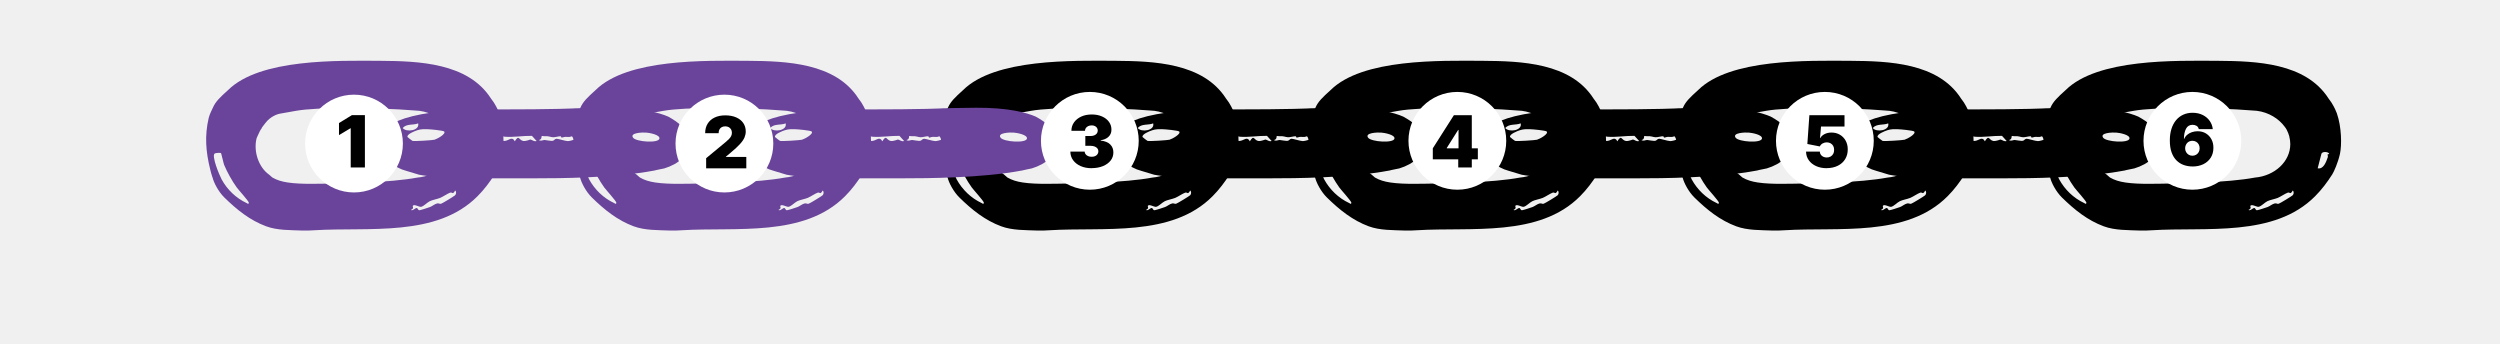
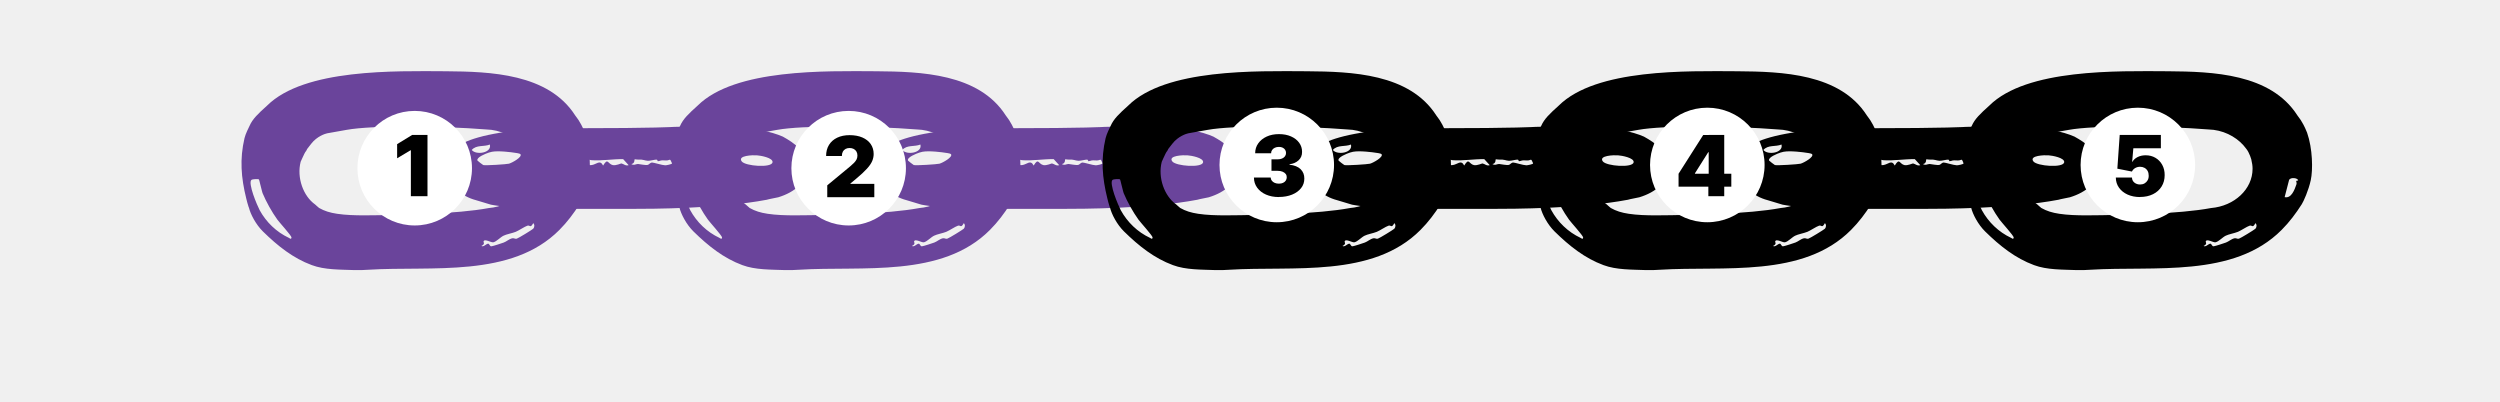
- <svg xmlns="http://www.w3.org/2000/svg" id="Layer_1" version="1.1" viewBox="150 55 765 105">
+ <svg xmlns="http://www.w3.org/2000/svg" id="Layer_1" version="1.1" viewBox="150 55 653 105">
  <defs>
    <style>
      .st0 {
        fill: #fff;
      }
    </style>
  </defs>
-   <path fill="#6A449B" d="M350.19,107.2c.69-.22,2.7-.56,3.09-.67,4.3-1.31,7.79-4.08,7.5-8.44-.25-3.53-3.2-5.69-6.31-7.41-2.81-1.23-8.43-2.76-18.16-2.71-4.77.02-10.21.17-10.21.17,0,0-4.72.35-25.45.35l-5.72.04s-.39,0-.52.02c-12.39.19-20.74,2.2-23.82,4.05-6.77,4.07-4.04,12.65,3.75,14.69l3.89,1.17s6,1.15,12.14,1.1h24.09c6.08,0,23.45-.05,35.74-2.37ZM347.69,95.57c.98.06,4.26.64,4.1,1.82-.23,1.52-7.09,1.02-8.05-.23-1.19-1.57,2.95-1.67,3.95-1.59ZM273.22,94.17c1.21-1.4,3.2-.78,4.73-1.42.57,2.22-3.63,2.84-4.73,1.42ZM282.98,97.75c-.66.17-6.25.53-6.76.36-.08-.02-1.48-1.08-1.52-1.18-.29-.85,2.17-1.8,2.97-2.07,1.13-.38,2.05-.34,3.16-.32.7,0,4.79.38,5.08.7.68.74-2.17,2.29-2.93,2.5ZM297.77,98.05c-1.07.08-2.44-.11-3.22-.8l3.87-.8,3.07.45-1.99,1.18c-.12-.87-.88-.08-1.74-.04ZM312.3,97.69c-.12-.02-1.33.59-2.21.44-1.37-.28-1.25-2.05-2.56.11-.82-1.63-1.76-.28-2.97-.13-.84.13-2.19-.32-3.09-.21-.37-.09,1-1.5,1.46-1.55.08,0,.92.45,1.56.49,2.62.21,5.61-.32,8.28-.27l1.43,1.57c-.78.28-1.31-.34-1.89-.45ZM323.71,98.17c-.7,0-3.03-.74-3.4-.72-.53.04-.76.53-1.09.61-.55.17-2.13-.21-2.58-.23-.51,0-1.11.46-1.74.02.96-.15.8-1.16.84-1.21.1-.09.66.08.92.04,1.33-.09,1.7.28,2.56.32.59.04,1.99-.38,2.34-.3.12.02.23.42.27.42.98-.13.43-.32,2.13-.21,1.09.06.94-.82,1.58.76-.02.23-1.54.53-1.82.51Z" />
+   <path fill="#6A449B" d="M462.65,107.2c.69-.22,2.7-.56,3.09-.67,4.3-1.31,7.79-4.08,7.5-8.44-.25-3.53-3.2-5.69-6.31-7.41-2.81-1.23-8.43-2.76-18.16-2.71-4.77.02-10.21.17-10.21.17,0,0-4.72.35-25.45.35l-5.72.04s-.39,0-.52.02c-12.39.19-20.74,2.2-23.82,4.05-6.77,4.07-4.04,12.65,3.75,14.69l3.89,1.17s6,1.15,12.14,1.1h24.09c6.08,0,23.45-.05,35.74-2.37ZM460.15,95.57c.98.06,4.26.64,4.1,1.82-.23,1.52-7.09,1.02-8.05-.23-1.19-1.57,2.95-1.67,3.95-1.59ZM385.68,94.17c1.21-1.4,3.2-.78,4.73-1.42.57,2.22-3.63,2.84-4.73,1.42ZM395.44,97.75c-.66.17-6.25.53-6.76.36-.08-.02-1.48-1.08-1.52-1.18-.29-.85,2.17-1.8,2.97-2.07,1.13-.38,2.05-.34,3.16-.32.7,0,4.79.38,5.08.7.68.74-2.17,2.29-2.93,2.5ZM410.23,98.05c-1.07.08-2.44-.11-3.22-.8l3.87-.8,3.07.45-1.99,1.18c-.12-.87-.88-.08-1.74-.04ZM424.76,97.69c-.12-.02-1.33.59-2.21.44-1.37-.28-1.25-2.05-2.56.11-.82-1.63-1.76-.28-2.97-.13-.84.13-2.19-.32-3.09-.21-.37-.09,1-1.5,1.46-1.55.08,0,.92.45,1.56.49,2.62.21,5.61-.32,8.28-.27l1.43,1.57c-.78.28-1.31-.34-1.89-.45ZM436.17,98.17c-.7,0-3.03-.74-3.4-.72-.53.04-.76.53-1.09.61-.55.17-2.13-.21-2.58-.23-.51,0-1.11.46-1.74.02.96-.15.8-1.16.84-1.21.1-.09.66.08.92.04,1.33-.09,1.7.28,2.56.32.59.04,1.99-.38,2.34-.3.12.02.23.42.27.42.98-.13.43-.32,2.13-.21,1.09.06.94-.82,1.58.76-.02.23-1.54.53-1.82.51Z" />
  <path d="M575.11,107.2c.69-.22,2.7-.56,3.09-.67,4.3-1.31,7.79-4.08,7.5-8.44-.25-3.53-3.2-5.69-6.31-7.41-2.81-1.23-8.43-2.76-18.16-2.71-4.77.02-10.21.17-10.21.17,0,0-4.72.35-25.45.35l-5.72.04s-.39,0-.52.02c-12.39.19-20.74,2.2-23.82,4.05-6.77,4.07-4.04,12.65,3.75,14.69l3.89,1.17s6,1.15,12.14,1.1h24.09c6.08,0,23.45-.05,35.74-2.37ZM572.61,95.57c.98.06,4.26.64,4.1,1.82-.23,1.52-7.09,1.02-8.05-.23-1.19-1.57,2.95-1.67,3.95-1.59ZM498.14,94.17c1.21-1.4,3.2-.78,4.73-1.42.57,2.22-3.63,2.84-4.73,1.42ZM507.9,97.75c-.66.17-6.25.53-6.76.36-.08-.02-1.48-1.08-1.52-1.18-.29-.85,2.17-1.8,2.97-2.07,1.13-.38,2.05-.34,3.16-.32.7,0,4.79.38,5.08.7.68.74-2.17,2.29-2.93,2.5ZM522.69,98.05c-1.07.08-2.44-.11-3.22-.8l3.87-.8,3.07.45-1.99,1.18c-.12-.87-.88-.08-1.74-.04ZM537.22,97.69c-.12-.02-1.33.59-2.21.44-1.37-.28-1.25-2.05-2.56.11-.82-1.63-1.76-.28-2.97-.13-.84.13-2.19-.32-3.09-.21-.37-.09,1-1.5,1.46-1.55.08,0,.92.45,1.56.49,2.62.21,5.61-.32,8.28-.27l1.43,1.57c-.78.28-1.31-.34-1.89-.45ZM548.63,98.17c-.7,0-3.03-.74-3.4-.72-.53.04-.76.53-1.09.61-.55.17-2.13-.21-2.58-.23-.51,0-1.11.46-1.74.02.96-.15.8-1.16.84-1.21.1-.09.66.08.92.04,1.33-.09,1.7.28,2.56.32.59.04,1.99-.38,2.34-.3.12.02.23.42.27.42.98-.13.43-.32,2.13-.21,1.09.06.94-.82,1.58.76-.02.23-1.54.53-1.82.51Z" />
  <path d="M687.57,107.2c.69-.22,2.7-.56,3.09-.67,4.3-1.31,7.79-4.08,7.5-8.44-.25-3.53-3.2-5.69-6.31-7.41-2.81-1.23-8.43-2.76-18.16-2.71-4.77.02-10.21.17-10.21.17,0,0-4.72.35-25.45.35l-5.72.04s-.39,0-.52.02c-12.39.19-20.74,2.2-23.82,4.05-6.77,4.07-4.04,12.65,3.75,14.69l3.89,1.17s6,1.15,12.14,1.1h24.09c6.08,0,23.45-.05,35.74-2.37ZM685.07,95.57c.98.06,4.26.64,4.1,1.82-.23,1.52-7.09,1.02-8.05-.23-1.19-1.57,2.95-1.67,3.95-1.59ZM610.6,94.17c1.21-1.4,3.2-.78,4.73-1.42.57,2.22-3.63,2.84-4.73,1.42ZM620.36,97.75c-.66.17-6.25.53-6.76.36-.08-.02-1.48-1.08-1.52-1.18-.29-.85,2.17-1.8,2.97-2.07,1.13-.38,2.05-.34,3.16-.32.7,0,4.79.38,5.08.7.68.74-2.17,2.29-2.93,2.5ZM635.15,98.05c-1.07.08-2.44-.11-3.22-.8l3.87-.8,3.07.45-1.99,1.18c-.12-.87-.88-.08-1.74-.04ZM649.68,97.69c-.12-.02-1.33.59-2.21.44-1.37-.28-1.25-2.05-2.56.11-.82-1.63-1.76-.28-2.97-.13-.84.13-2.19-.32-3.09-.21-.37-.09,1-1.5,1.46-1.55.08,0,.92.45,1.56.49,2.62.21,5.61-.32,8.28-.27l1.43,1.57c-.78.28-1.31-.34-1.89-.45ZM661.09,98.17c-.7,0-3.03-.74-3.4-.72-.53.04-.76.53-1.09.61-.55.17-2.13-.21-2.58-.23-.51,0-1.11.46-1.74.02.96-.15.8-1.16.84-1.21.1-.09.66.08.92.04,1.33-.09,1.7.28,2.56.32.59.04,1.99-.38,2.34-.3.12.02.23.42.27.42.98-.13.43-.32,2.13-.21,1.09.06.94-.82,1.58.76-.02.23-1.54.53-1.82.51Z" />
-   <path d="M800.03,107.2c.69-.22,2.7-.56,3.09-.67,4.3-1.31,7.79-4.08,7.5-8.44-.25-3.53-3.2-5.69-6.31-7.41-2.81-1.23-8.43-2.76-18.16-2.71-4.77.02-10.21.17-10.21.17,0,0-4.72.35-25.45.35l-5.72.04s-.39,0-.52.02c-12.39.19-20.74,2.2-23.82,4.05-6.77,4.07-4.04,12.65,3.75,14.69l3.89,1.17s6,1.15,12.14,1.1h24.09c6.08,0,23.45-.05,35.74-2.37ZM797.53,95.57c.98.06,4.26.64,4.1,1.82-.23,1.52-7.09,1.02-8.05-.23-1.19-1.57,2.95-1.67,3.95-1.59ZM723.06,94.17c1.21-1.4,3.2-.78,4.73-1.42.57,2.22-3.63,2.84-4.73,1.42ZM732.82,97.75c-.66.17-6.25.53-6.76.36-.08-.02-1.48-1.08-1.52-1.18-.29-.85,2.17-1.8,2.97-2.07,1.13-.38,2.05-.34,3.16-.32.7,0,4.79.38,5.08.7.68.74-2.17,2.29-2.93,2.5ZM747.61,98.05c-1.07.08-2.44-.11-3.22-.8l3.87-.8,3.07.45-1.99,1.18c-.12-.87-.88-.08-1.74-.04ZM762.14,97.69c-.12-.02-1.33.59-2.21.44-1.37-.28-1.25-2.05-2.56.11-.82-1.63-1.76-.28-2.97-.13-.84.13-2.19-.32-3.09-.21-.37-.09,1-1.5,1.46-1.55.08,0,.92.45,1.56.49,2.62.21,5.61-.32,8.28-.27l1.43,1.57c-.78.28-1.31-.34-1.89-.45ZM773.55,98.17c-.7,0-3.03-.74-3.4-.72-.53.04-.76.53-1.09.61-.55.17-2.13-.21-2.58-.23-.51,0-1.11.46-1.74.02.96-.15.8-1.16.84-1.21.1-.09.66.08.92.04,1.33-.09,1.7.28,2.56.32.59.04,1.99-.38,2.34-.3.12.02.23.42.27.42.98-.13.43-.32,2.13-.21,1.09.06.94-.82,1.58.76-.02.23-1.54.53-1.82.51Z" />
  <path fill="#6A449B" d="M215.17,87.9c-.2.43-1.04,2.05-1.31,3.2-1.27,5.47-.9,10.26.47,15.78.16.72.37,1.41.59,2.13.02.04.02.08.04.1l.06.13c.41,1.7,1.81,4.4,3.65,6.21,3.87,3.8,7.9,7,12.78,8.8,3.4,1.27,7.45,1.15,11.2,1.3,1.14.05,2.4-.03,3.51-.09,16.66-1.04,37.42,2.21,49.96-10.41,2.03-2.03,3.75-4.33,5.27-6.72.48-.76,1.75-3.56,2.34-6.26s.5-8.24-.96-12.42c-.71-1.82-1.38-2.82-1.38-2.82-.29-.59-.78-1.11-1.15-1.68-7.01-10.96-22.17-11.45-33.81-11.54-13.18-.06-36.92-.7-46.66,8.97-2.42,2.17-3.81,3.51-4.59,5.3ZM225.44,117.12c-3.24-1.52-5.9-4.08-7.62-7.23-.29-.55-1.11-2.38-1.7-4.14-.57-1.74-.94-3.4-.43-3.77.27-.2,1.78-.29,1.95-.1.1.12.47,1.95.78,3.01.06.23.12.43.16.55.96,2.29,2.42,4.92,3.87,6.93.47.66,3.69,4.2,3.69,4.65-.08.66-.45.2-.7.1ZM289.28,114.74c-.33.31-3.85,2.46-4.3,2.6-.41.14-.7-.2-1.17-.1-.8.16-1.52.86-2.23,1.11-.64.23-2.66.9-3.2.98-.51.08-.51-.74-.92-.68-.51.08-1.19.96-1.72.59,1.07-.47.51-1.02.55-1.15.23-.86,2.01.33,2.56.2.86-.2,1.82-1.31,2.66-1.72.76-.39,2.25-.64,3.2-1.02.92-.39,2.29-1.35,3.05-1.6.68-.23.74.78,1.52-.66.41.35.35,1.09,0,1.43ZM288.23,96.83s0,.03.01.04c.18.71.29,1.45.29,2.22,0,5.34-4.75,9.73-10.84,10.25-8.47,1.59-22.85,1.76-28.5,1.87-1.29.02-2.66.04-4.06.04-2.4,0-4.9-.08-7.09-.41-1.88-.29-3.27-.71-4.69-1.52-.44-.35-.76-.67-1.04-.91-3.11-2.19-4.84-7.03-3.78-11.15.08-.2.2-.49.35-.78.39-.88.88-1.91,1.09-2.05.04-.08.2-.43.26-.52.42-.58.72-.91,1.05-1.35,1.53-1.99,3.7-2.64,4.18-2.74l5.06-.9c6.74-1.21,24.07-1.09,36.59-.1.35.02.7.04,1.05.08.05,0,.11,0,.17.01,0,0,0,0,0,0,3.62.47,6.71,2.42,8.51,4.9.92,1.09,1.41,3.02,1.41,3.02ZM299.98,103.17c-.47,1.37-1.31,3.73-3.07,3.32l1.15-4.45c.31-.82,2.29-.59,2.38.08,0,.06-.49.06-.51.16-.04.1.2.47.06.88Z" />
  <path fill="#6A449B" d="M327.63,87.9c-.2.43-1.04,2.05-1.31,3.2-1.27,5.47-.9,10.26.47,15.78.16.72.37,1.41.59,2.13.02.04.02.08.04.1l.06.13c.41,1.7,1.81,4.4,3.65,6.21,3.87,3.8,7.9,7,12.78,8.8,3.4,1.27,7.45,1.15,11.2,1.3,1.14.05,2.4-.03,3.51-.09,16.66-1.04,37.42,2.21,49.96-10.41,2.03-2.03,3.75-4.33,5.27-6.72.48-.76,1.75-3.56,2.34-6.26s.5-8.24-.96-12.42c-.71-1.82-1.38-2.82-1.38-2.82-.29-.59-.78-1.11-1.15-1.68-7.01-10.96-22.17-11.45-33.81-11.54-13.18-.06-36.92-.7-46.66,8.97-2.42,2.17-3.81,3.51-4.59,5.3ZM337.9,117.12c-3.24-1.52-5.9-4.08-7.62-7.23-.29-.55-1.11-2.38-1.7-4.14-.57-1.74-.94-3.4-.43-3.77.27-.2,1.78-.29,1.95-.1.1.12.47,1.95.78,3.01.06.23.12.43.16.55.96,2.29,2.42,4.92,3.87,6.93.47.66,3.69,4.2,3.69,4.65-.08.66-.45.2-.7.1ZM401.74,114.74c-.33.31-3.85,2.46-4.3,2.6-.41.14-.7-.2-1.17-.1-.8.16-1.52.86-2.23,1.11-.64.23-2.66.9-3.2.98-.51.08-.51-.74-.92-.68-.51.08-1.19.96-1.72.59,1.07-.47.51-1.02.55-1.15.23-.86,2.01.33,2.56.2.86-.2,1.82-1.31,2.66-1.72.76-.39,2.25-.64,3.2-1.02.92-.39,2.29-1.35,3.05-1.6.68-.23.74.78,1.52-.66.41.35.35,1.09,0,1.43ZM400.69,96.83s0,.03.01.04c.18.71.29,1.45.29,2.22,0,5.34-4.75,9.73-10.84,10.25-8.47,1.59-22.85,1.76-28.5,1.87-1.29.02-2.66.04-4.06.04-2.4,0-4.9-.08-7.09-.41-1.88-.29-3.27-.71-4.69-1.52-.44-.35-.76-.67-1.04-.91-3.11-2.19-4.84-7.03-3.78-11.15.08-.2.2-.49.35-.78.39-.88.88-1.91,1.09-2.05.04-.08.2-.43.26-.52.42-.58.72-.91,1.05-1.35,1.53-1.99,3.7-2.64,4.18-2.74l5.06-.9c6.74-1.21,24.07-1.09,36.59-.1.35.02.7.04,1.05.08.05,0,.11,0,.17.01,0,0,0,0,0,0,3.62.47,6.71,2.42,8.51,4.9.92,1.09,1.41,3.02,1.41,3.02ZM412.44,103.17c-.47,1.37-1.31,3.73-3.07,3.32l1.15-4.45c.31-.82,2.29-.59,2.38.08,0,.06-.49.06-.51.16-.04.1.2.47.06.88Z" />
+   <path fill="#6A449B" d="M350.19,107.2c.69-.22,2.7-.56,3.09-.67,4.3-1.31,7.79-4.08,7.5-8.44-.25-3.53-3.2-5.69-6.31-7.41-2.81-1.23-8.43-2.76-18.16-2.71-4.77.02-10.21.17-10.21.17,0,0-4.72.35-25.45.35l-5.72.04s-.39,0-.52.02c-12.39.19-20.74,2.2-23.82,4.05-6.77,4.07-4.04,12.65,3.75,14.69l3.89,1.17s6,1.15,12.14,1.1h24.09c6.08,0,23.45-.05,35.74-2.37ZM347.69,95.57c.98.06,4.26.64,4.1,1.82-.23,1.52-7.09,1.02-8.05-.23-1.19-1.57,2.95-1.67,3.95-1.59ZM273.22,94.17c1.21-1.4,3.2-.78,4.73-1.42.57,2.22-3.63,2.84-4.73,1.42ZM282.98,97.75c-.66.17-6.25.53-6.76.36-.08-.02-1.48-1.08-1.52-1.18-.29-.85,2.17-1.8,2.97-2.07,1.13-.38,2.05-.34,3.16-.32.7,0,4.79.38,5.08.7.68.74-2.17,2.29-2.93,2.5ZM297.77,98.05c-1.07.08-2.44-.11-3.22-.8l3.87-.8,3.07.45-1.99,1.18c-.12-.87-.88-.08-1.74-.04ZM312.3,97.69c-.12-.02-1.33.59-2.21.44-1.37-.28-1.25-2.05-2.56.11-.82-1.63-1.76-.28-2.97-.13-.84.13-2.19-.32-3.09-.21-.37-.09,1-1.5,1.46-1.55.08,0,.92.45,1.56.49,2.62.21,5.61-.32,8.28-.27l1.43,1.57c-.78.28-1.31-.34-1.89-.45ZM323.71,98.17c-.7,0-3.03-.74-3.4-.72-.53.04-.76.53-1.09.61-.55.17-2.13-.21-2.58-.23-.51,0-1.11.46-1.74.02.96-.15.8-1.16.84-1.21.1-.09.66.08.92.04,1.33-.09,1.7.28,2.56.32.59.04,1.99-.38,2.34-.3.12.02.23.42.27.42.98-.13.43-.32,2.13-.21,1.09.06.94-.82,1.58.76-.02.23-1.54.53-1.82.51Z" />
  <path d="M440.09,87.9c-.2.43-1.04,2.05-1.31,3.2-1.27,5.47-.9,10.26.47,15.78.16.72.37,1.41.59,2.13.02.04.02.08.04.1l.06.13c.41,1.7,1.81,4.4,3.65,6.21,3.87,3.8,7.9,7,12.78,8.8,3.4,1.27,7.45,1.15,11.2,1.3,1.14.05,2.4-.03,3.51-.09,16.66-1.04,37.42,2.21,49.96-10.41,2.03-2.03,3.75-4.33,5.27-6.72.48-.76,1.75-3.56,2.34-6.26s.5-8.24-.96-12.42c-.71-1.82-1.38-2.82-1.38-2.82-.29-.59-.78-1.11-1.15-1.68-7.01-10.96-22.17-11.45-33.81-11.54-13.18-.06-36.92-.7-46.66,8.97-2.42,2.17-3.81,3.51-4.59,5.3ZM450.36,117.12c-3.24-1.52-5.9-4.08-7.62-7.23-.29-.55-1.11-2.38-1.7-4.14-.57-1.74-.94-3.4-.43-3.77.27-.2,1.78-.29,1.95-.1.1.12.47,1.95.78,3.01.06.23.12.43.16.55.96,2.29,2.42,4.92,3.87,6.93.47.66,3.69,4.2,3.69,4.65-.08.66-.45.2-.7.1ZM514.2,114.74c-.33.31-3.85,2.46-4.3,2.6-.41.14-.7-.2-1.17-.1-.8.16-1.52.86-2.23,1.11-.64.23-2.66.9-3.2.98-.51.08-.51-.74-.92-.68-.51.08-1.19.96-1.72.59,1.07-.47.51-1.02.55-1.15.23-.86,2.01.33,2.56.2.86-.2,1.82-1.31,2.66-1.72.76-.39,2.25-.64,3.2-1.02.92-.39,2.29-1.35,3.05-1.6.68-.23.74.78,1.52-.66.41.35.35,1.09,0,1.43ZM513.15,96.83s0,.03.01.04c.18.71.29,1.45.29,2.22,0,5.34-4.75,9.73-10.84,10.25-8.47,1.59-22.85,1.76-28.5,1.87-1.29.02-2.66.04-4.06.04-2.4,0-4.9-.08-7.09-.41-1.88-.29-3.27-.71-4.69-1.52-.44-.35-.76-.67-1.04-.91-3.11-2.19-4.84-7.03-3.78-11.15.08-.2.2-.49.35-.78.39-.88.88-1.91,1.09-2.05.04-.08.2-.43.26-.52.42-.58.72-.91,1.05-1.35,1.53-1.99,3.7-2.64,4.18-2.74l5.06-.9c6.74-1.21,24.07-1.09,36.59-.1.35.02.7.04,1.05.08.05,0,.11,0,.17.01,0,0,0,0,0,0,3.62.47,6.71,2.42,8.51,4.9.92,1.09,1.41,3.02,1.41,3.02ZM524.9,103.17c-.47,1.37-1.31,3.73-3.07,3.32l1.15-4.45c.31-.82,2.29-.59,2.38.08,0,.06-.49.06-.51.16-.04.1.2.47.06.88Z" />
-   <path fill="#6A449B" d="M462.65,107.2c.69-.22,2.7-.56,3.09-.67,4.3-1.31,7.79-4.08,7.5-8.44-.25-3.53-3.2-5.69-6.31-7.41-2.81-1.23-8.43-2.76-18.16-2.71-4.77.02-10.21.17-10.21.17,0,0-4.72.35-25.45.35l-5.72.04s-.39,0-.52.02c-12.39.19-20.74,2.2-23.82,4.05-6.77,4.07-4.04,12.65,3.75,14.69l3.89,1.17s6,1.15,12.14,1.1h24.09c6.08,0,23.45-.05,35.74-2.37ZM460.15,95.57c.98.06,4.26.64,4.1,1.82-.23,1.52-7.09,1.02-8.05-.23-1.19-1.57,2.95-1.67,3.95-1.59ZM385.68,94.17c1.21-1.4,3.2-.78,4.73-1.42.57,2.22-3.63,2.84-4.73,1.42ZM395.44,97.75c-.66.17-6.25.53-6.76.36-.08-.02-1.48-1.08-1.52-1.18-.29-.85,2.17-1.8,2.97-2.07,1.13-.38,2.05-.34,3.16-.32.7,0,4.79.38,5.08.7.68.74-2.17,2.29-2.93,2.5ZM410.23,98.05c-1.07.08-2.44-.11-3.22-.8l3.87-.8,3.07.45-1.99,1.18c-.12-.87-.88-.08-1.74-.04ZM424.76,97.69c-.12-.02-1.33.59-2.21.44-1.37-.28-1.25-2.05-2.56.11-.82-1.63-1.76-.28-2.97-.13-.84.13-2.19-.32-3.09-.21-.37-.09,1-1.5,1.46-1.55.08,0,.92.45,1.56.49,2.62.21,5.61-.32,8.28-.27l1.43,1.57c-.78.28-1.31-.34-1.89-.45ZM436.17,98.17c-.7,0-3.03-.74-3.4-.72-.53.04-.76.53-1.09.61-.55.17-2.13-.21-2.58-.23-.51,0-1.11.46-1.74.02.96-.15.8-1.16.84-1.21.1-.09.66.08.92.04,1.33-.09,1.7.28,2.56.32.59.04,1.99-.38,2.34-.3.12.02.23.42.27.42.98-.13.43-.32,2.13-.21,1.09.06.94-.82,1.58.76-.02.23-1.54.53-1.82.51Z" />
  <path d="M552.55,87.9c-.2.43-1.04,2.05-1.31,3.2-1.27,5.47-.9,10.26.47,15.78.16.72.37,1.41.59,2.13.02.04.02.08.04.1l.06.13c.41,1.7,1.81,4.4,3.65,6.21,3.87,3.8,7.9,7,12.78,8.8,3.4,1.27,7.45,1.15,11.2,1.3,1.14.05,2.4-.03,3.51-.09,16.66-1.04,37.42,2.21,49.96-10.41,2.03-2.03,3.75-4.33,5.27-6.72.48-.76,1.75-3.56,2.34-6.26s.5-8.24-.96-12.42c-.71-1.82-1.38-2.82-1.38-2.82-.29-.59-.78-1.11-1.15-1.68-7.01-10.96-22.17-11.45-33.81-11.54-13.18-.06-36.92-.7-46.66,8.97-2.42,2.17-3.81,3.51-4.59,5.3ZM562.82,117.12c-3.24-1.52-5.9-4.08-7.62-7.23-.29-.55-1.11-2.38-1.7-4.14-.57-1.74-.94-3.4-.43-3.77.27-.2,1.78-.29,1.95-.1.1.12.47,1.95.78,3.01.06.23.12.43.16.55.96,2.29,2.42,4.92,3.87,6.93.47.66,3.69,4.2,3.69,4.65-.08.66-.45.2-.7.1ZM626.66,114.74c-.33.31-3.85,2.46-4.3,2.6-.41.14-.7-.2-1.17-.1-.8.16-1.52.86-2.23,1.11-.64.23-2.66.9-3.2.98-.51.08-.51-.74-.92-.68-.51.08-1.19.96-1.72.59,1.07-.47.51-1.02.55-1.15.23-.86,2.01.33,2.56.2.86-.2,1.82-1.31,2.66-1.72.76-.39,2.25-.64,3.2-1.02.92-.39,2.29-1.35,3.05-1.6.68-.23.74.78,1.52-.66.41.35.35,1.09,0,1.43ZM625.61,96.83s0,.03.01.04c.18.71.29,1.45.29,2.22,0,5.34-4.75,9.73-10.84,10.25-8.47,1.59-22.85,1.76-28.5,1.87-1.29.02-2.66.04-4.06.04-2.4,0-4.9-.08-7.09-.41-1.88-.29-3.27-.71-4.69-1.52-.44-.35-.76-.67-1.04-.91-3.11-2.19-4.84-7.03-3.78-11.15.08-.2.2-.49.35-.78.39-.88.88-1.91,1.09-2.05.04-.08.2-.43.26-.52.42-.58.72-.91,1.05-1.35,1.53-1.99,3.7-2.64,4.18-2.74l5.06-.9c6.74-1.21,24.07-1.09,36.59-.1.35.02.7.04,1.05.08.05,0,.11,0,.17.01,0,0,0,0,0,0,3.62.47,6.71,2.42,8.51,4.9.92,1.09,1.41,3.02,1.41,3.02ZM637.36,103.17c-.47,1.37-1.31,3.73-3.07,3.32l1.15-4.45c.31-.82,2.29-.59,2.38.08,0,.06-.49.06-.51.16-.04.1.2.47.06.88Z" />
  <path d="M665.01,87.9c-.2.43-1.04,2.05-1.31,3.2-1.27,5.47-.9,10.26.47,15.78.16.72.37,1.41.59,2.13.02.04.02.08.04.1l.06.13c.41,1.7,1.81,4.4,3.65,6.21,3.87,3.8,7.9,7,12.78,8.8,3.4,1.27,7.45,1.15,11.2,1.3,1.14.05,2.4-.03,3.51-.09,16.66-1.04,37.42,2.21,49.96-10.41,2.03-2.03,3.75-4.33,5.27-6.72.48-.76,1.75-3.56,2.34-6.26s.5-8.24-.96-12.42c-.71-1.82-1.38-2.82-1.38-2.82-.29-.59-.78-1.11-1.15-1.68-7.01-10.96-22.17-11.45-33.81-11.54-13.18-.06-36.92-.7-46.66,8.97-2.42,2.17-3.81,3.51-4.59,5.3ZM675.28,117.12c-3.24-1.52-5.9-4.08-7.62-7.23-.29-.55-1.11-2.38-1.7-4.14-.57-1.74-.94-3.4-.43-3.77.27-.2,1.78-.29,1.95-.1.1.12.47,1.95.78,3.01.06.23.12.43.16.55.96,2.29,2.42,4.92,3.87,6.93.47.66,3.69,4.2,3.69,4.65-.08.66-.45.2-.7.1ZM739.12,114.74c-.33.31-3.85,2.46-4.3,2.6-.41.14-.7-.2-1.17-.1-.8.16-1.52.86-2.23,1.11-.64.23-2.66.9-3.2.98-.51.08-.51-.74-.92-.68-.51.08-1.19.96-1.72.59,1.07-.47.51-1.02.55-1.15.23-.86,2.01.33,2.56.2.86-.2,1.82-1.31,2.66-1.72.76-.39,2.25-.64,3.2-1.02.92-.39,2.29-1.35,3.05-1.6.68-.23.74.78,1.52-.66.41.35.35,1.09,0,1.43ZM738.07,96.83s0,.03.01.04c.18.71.29,1.45.29,2.22,0,5.34-4.75,9.73-10.84,10.25-8.47,1.59-22.85,1.76-28.5,1.87-1.29.02-2.66.04-4.06.04-2.4,0-4.9-.08-7.09-.41-1.88-.29-3.27-.71-4.69-1.52-.44-.35-.76-.67-1.04-.91-3.11-2.19-4.84-7.03-3.78-11.15.08-.2.2-.49.35-.78.39-.88.88-1.91,1.09-2.05.04-.08.2-.43.26-.52.42-.58.72-.91,1.05-1.35,1.53-1.99,3.7-2.64,4.18-2.74l5.06-.9c6.74-1.21,24.07-1.09,36.59-.1.35.02.7.04,1.05.08.05,0,.11,0,.17.01,0,0,0,0,0,0,3.62.47,6.71,2.42,8.51,4.9.92,1.09,1.41,3.02,1.41,3.02ZM749.82,103.17c-.47,1.37-1.31,3.73-3.07,3.32l1.15-4.45c.31-.82,2.29-.59,2.38.08,0,.06-.49.06-.51.16-.04.1.2.47.06.88Z" />
-   <path d="M777.47,87.9c-.2.43-1.04,2.05-1.31,3.2-1.27,5.47-.9,10.26.47,15.78.16.72.37,1.41.59,2.13.02.04.02.08.04.1l.06.13c.41,1.7,1.81,4.4,3.65,6.21,3.87,3.8,7.9,7,12.78,8.8,3.4,1.27,7.45,1.15,11.2,1.3,1.14.05,2.4-.03,3.51-.09,16.66-1.04,37.42,2.21,49.96-10.41,2.03-2.03,3.75-4.33,5.27-6.72.48-.76,1.75-3.56,2.34-6.26.59-2.7.5-8.24-.96-12.42-.71-1.82-1.38-2.82-1.38-2.82-.29-.59-.78-1.11-1.15-1.68-7.01-10.96-22.17-11.45-33.81-11.54-13.18-.06-36.92-.7-46.66,8.97-2.42,2.17-3.81,3.51-4.59,5.3ZM787.74,117.12c-3.24-1.52-5.9-4.08-7.62-7.23-.29-.55-1.11-2.38-1.7-4.14-.57-1.74-.94-3.4-.43-3.77.27-.2,1.78-.29,1.95-.1.1.12.47,1.95.78,3.01.06.23.12.43.16.55.96,2.29,2.42,4.92,3.87,6.93.47.66,3.69,4.2,3.69,4.65-.08.66-.45.2-.7.1ZM851.58,114.74c-.33.31-3.85,2.46-4.3,2.6-.41.14-.7-.2-1.17-.1-.8.16-1.52.86-2.23,1.11-.64.23-2.66.9-3.2.98-.51.08-.51-.74-.92-.68-.51.08-1.19.96-1.72.59,1.07-.47.51-1.02.55-1.15.23-.86,2.01.33,2.56.2.86-.2,1.82-1.31,2.66-1.72.76-.39,2.25-.64,3.2-1.02.92-.39,2.29-1.35,3.05-1.6.68-.23.74.78,1.52-.66.41.35.35,1.09,0,1.43ZM850.53,96.83s0,.03.01.04c.18.71.29,1.45.29,2.22,0,5.34-4.75,9.73-10.84,10.25-8.47,1.59-22.85,1.76-28.5,1.87-1.29.02-2.66.04-4.06.04-2.4,0-4.9-.08-7.09-.41-1.88-.29-3.27-.71-4.69-1.52-.44-.35-.76-.67-1.04-.91-3.11-2.19-4.84-7.03-3.78-11.15.08-.2.2-.49.35-.78.39-.88.88-1.91,1.09-2.05.04-.08.2-.43.26-.52.42-.58.72-.91,1.05-1.35,1.53-1.99,3.7-2.64,4.18-2.74l5.06-.9c6.74-1.21,24.07-1.09,36.59-.1.35.02.7.04,1.05.08.05,0,.11,0,.17.01,0,0,0,0,0,0,3.62.47,6.71,2.42,8.51,4.9.92,1.09,1.41,3.02,1.41,3.02ZM862.28,103.17c-.47,1.37-1.31,3.73-3.07,3.32l1.15-4.45c.31-.82,2.29-.59,2.38.08,0,.06-.49.06-.51.16-.04.1.2.47.06.88Z" />
  <g>
    <circle class="st0" cx="371.67" cy="98.93" r="14.96" />
    <path d="M366.08,106.53v-3.12l5.97-4.94c.4-.33.74-.64,1.02-.93.28-.29.5-.59.66-.89.15-.31.23-.65.23-1.02,0-.41-.09-.76-.26-1.05-.17-.29-.42-.52-.72-.68-.31-.16-.66-.24-1.06-.24s-.75.08-1.06.24c-.3.16-.54.4-.71.71-.17.31-.25.69-.25,1.14h-4.12c0-1.12.25-2.09.76-2.91.5-.81,1.22-1.44,2.14-1.88s2-.66,3.24-.66,2.39.2,3.33.61c.94.41,1.67.98,2.18,1.72.51.74.77,1.61.77,2.6,0,.61-.13,1.23-.38,1.83-.26.61-.71,1.28-1.38,2.01-.66.73-1.6,1.61-2.82,2.62l-1.5,1.25v.09h6.25v3.47h-12.28Z" />
  </g>
  <g>
    <circle class="st0" cx="258.32" cy="98.93" r="14.96" />
    <path d="M261.66,90.25v16h-4.34v-12h-.09l-3.5,2.09v-3.69l3.94-2.41h4Z" />
  </g>
  <circle class="st0" cx="483.49" cy="98.09" r="14.96" />
  <circle class="st0" cx="595.95" cy="98.09" r="14.96" />
  <circle class="st0" cx="708.41" cy="98.09" r="14.96" />
-   <circle class="st0" cx="820.87" cy="98.09" r="14.96" />
  <path d="M484.03,106.47c-1.26,0-2.38-.22-3.36-.65s-1.74-1.04-2.3-1.8c-.56-.77-.84-1.65-.84-2.64h4.38c0,.31.1.58.29.82.18.24.44.43.76.57.32.14.69.2,1.11.2s.75-.07,1.06-.21c.31-.14.55-.34.72-.6s.25-.55.25-.88c0-.32-.09-.61-.29-.86-.2-.25-.48-.45-.84-.59s-.77-.21-1.24-.21h-1.62v-3h1.62c.43,0,.81-.07,1.14-.21.33-.14.59-.34.77-.59.18-.25.27-.54.27-.86,0-.31-.07-.59-.23-.83s-.37-.43-.65-.56c-.28-.14-.6-.2-.96-.2-.4,0-.75.07-1.06.21-.31.14-.55.34-.73.59-.18.25-.27.54-.27.86h-4.16c0-.98.27-1.84.81-2.59.53-.75,1.27-1.34,2.2-1.77.93-.43,2-.64,3.21-.64s2.23.2,3.14.6c.91.4,1.62.95,2.13,1.65.51.7.77,1.5.76,2.4.01.9-.3,1.63-.92,2.2-.62.57-1.41.91-2.36,1.02v.12c1.29.14,2.26.54,2.91,1.18.65.65.97,1.46.96,2.44,0,.94-.27,1.77-.84,2.49-.57.72-1.35,1.29-2.35,1.7-1,.41-2.16.62-3.46.62Z" />
  <path d="M588.44,103.75v-3.37l6.44-10.12h3.06v4.5h-1.75l-3.47,5.5v.12h9.5v3.37h-13.78ZM596.22,106.25v-3.53l.09-1.47v-11h4.06v16h-4.16Z" />
  <path d="M708.99,106.47c-1.23,0-2.32-.22-3.27-.65s-1.7-1.04-2.24-1.8-.82-1.65-.83-2.64h4.22c.02.55.23.99.64,1.32s.91.49,1.48.49c.44,0,.83-.09,1.17-.29s.6-.46.8-.81.29-.75.28-1.22c0-.47-.09-.88-.28-1.22s-.46-.61-.8-.8-.73-.29-1.17-.29-.88.11-1.27.33-.67.53-.86.92l-3.81-.75.62-8.81h10.75v3.47h-7.19l-.31,3.53h.09c.25-.48.68-.89,1.3-1.21s1.33-.48,2.14-.48c.95,0,1.8.22,2.55.66s1.34,1.05,1.77,1.83.65,1.68.64,2.69c0,1.11-.26,2.1-.79,2.96s-1.28,1.54-2.25,2.02-2.1.73-3.4.73Z" />
-   <path d="M820.9,105.94c-.93,0-1.82-.15-2.65-.44s-1.58-.76-2.22-1.39-1.15-1.46-1.52-2.48c-.37-1.02-.55-2.26-.54-3.71,0-1.3.17-2.46.5-3.5s.8-1.92,1.41-2.65,1.34-1.29,2.2-1.68,1.8-.58,2.85-.58c1.18,0,2.21.23,3.11.68s1.61,1.06,2.14,1.82.84,1.59.93,2.5h-4.28c-.1-.45-.33-.79-.68-1s-.76-.32-1.22-.32c-.91,0-1.58.4-2,1.19s-.64,1.83-.65,3.12h.09c.2-.49.51-.91.92-1.26s.89-.62,1.44-.8,1.12-.28,1.73-.28c.97,0,1.82.22,2.54.66s1.29,1.04,1.7,1.8.61,1.63.6,2.61c0,1.15-.26,2.15-.81,3.01s-1.3,1.53-2.26,2-2.08.71-3.34.71ZM820.87,102.65c.43,0,.82-.1,1.15-.3s.6-.47.79-.81.28-.73.28-1.17c0-.44-.09-.83-.28-1.18s-.45-.61-.79-.81-.72-.3-1.15-.3c-.32,0-.61.06-.88.17s-.5.27-.7.48-.35.45-.46.73-.17.58-.18.91c0,.44.1.83.3,1.17s.46.61.79.81.71.3,1.13.3Z" />
</svg>
